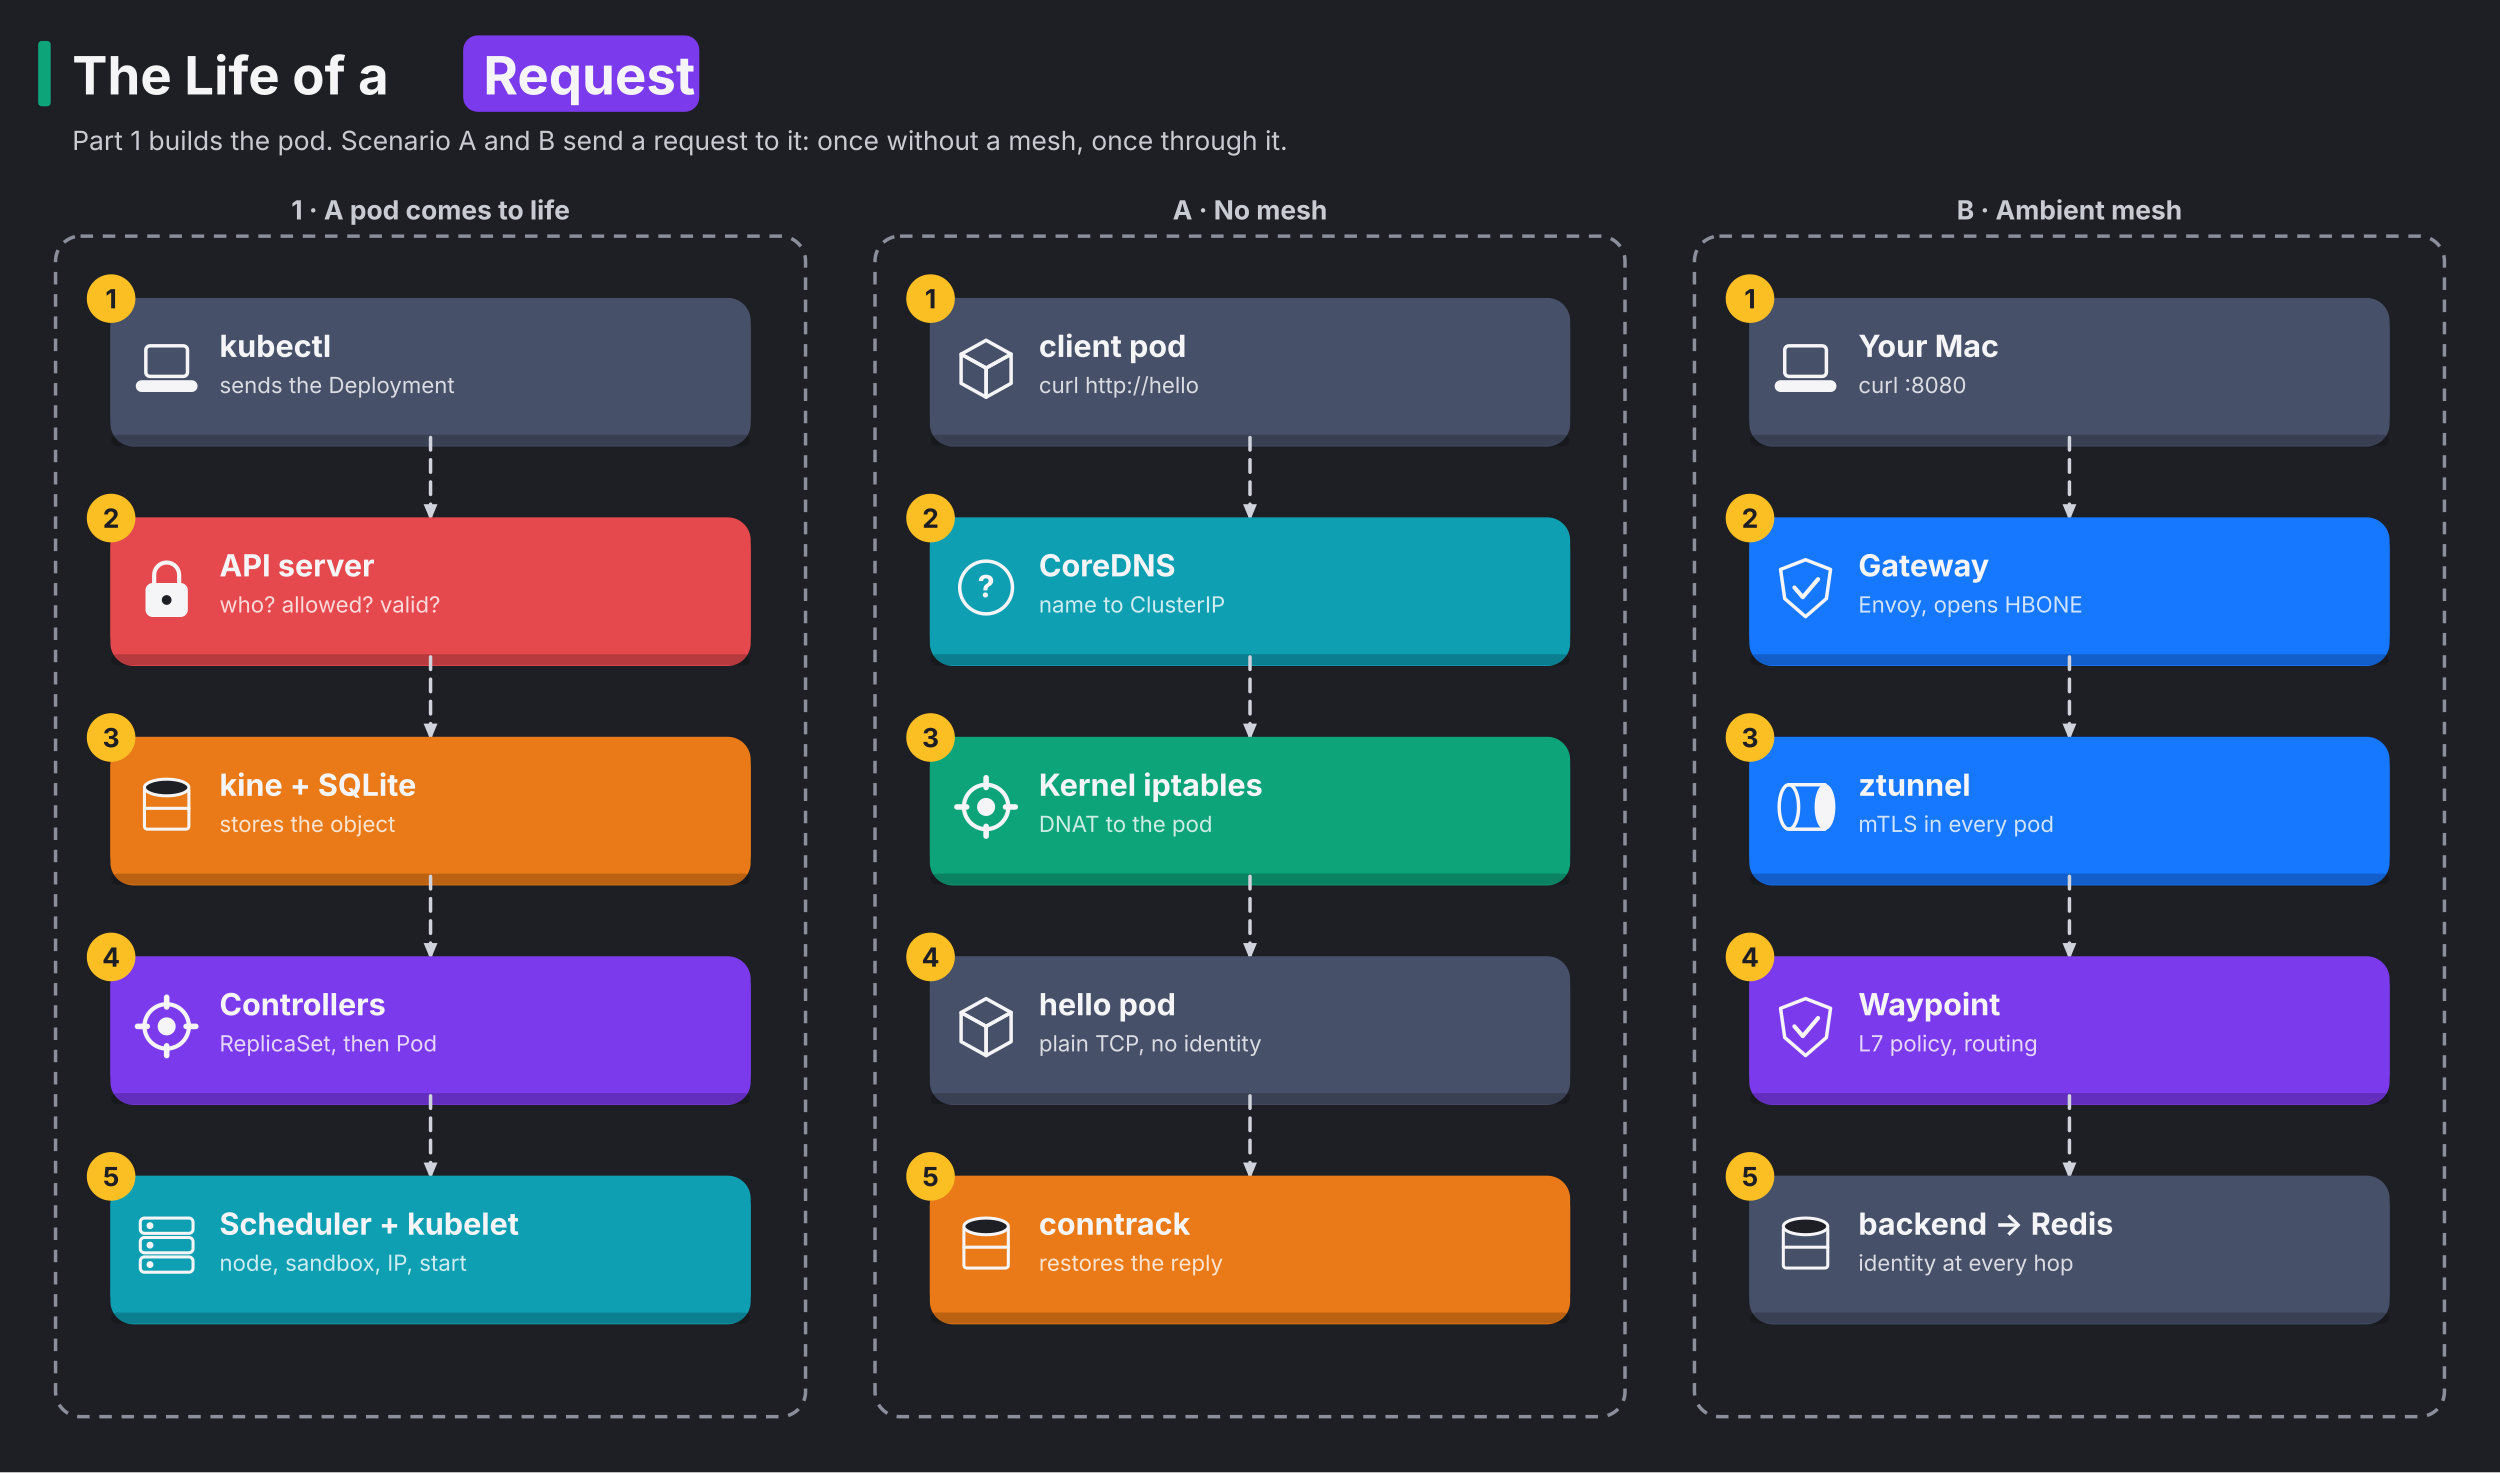
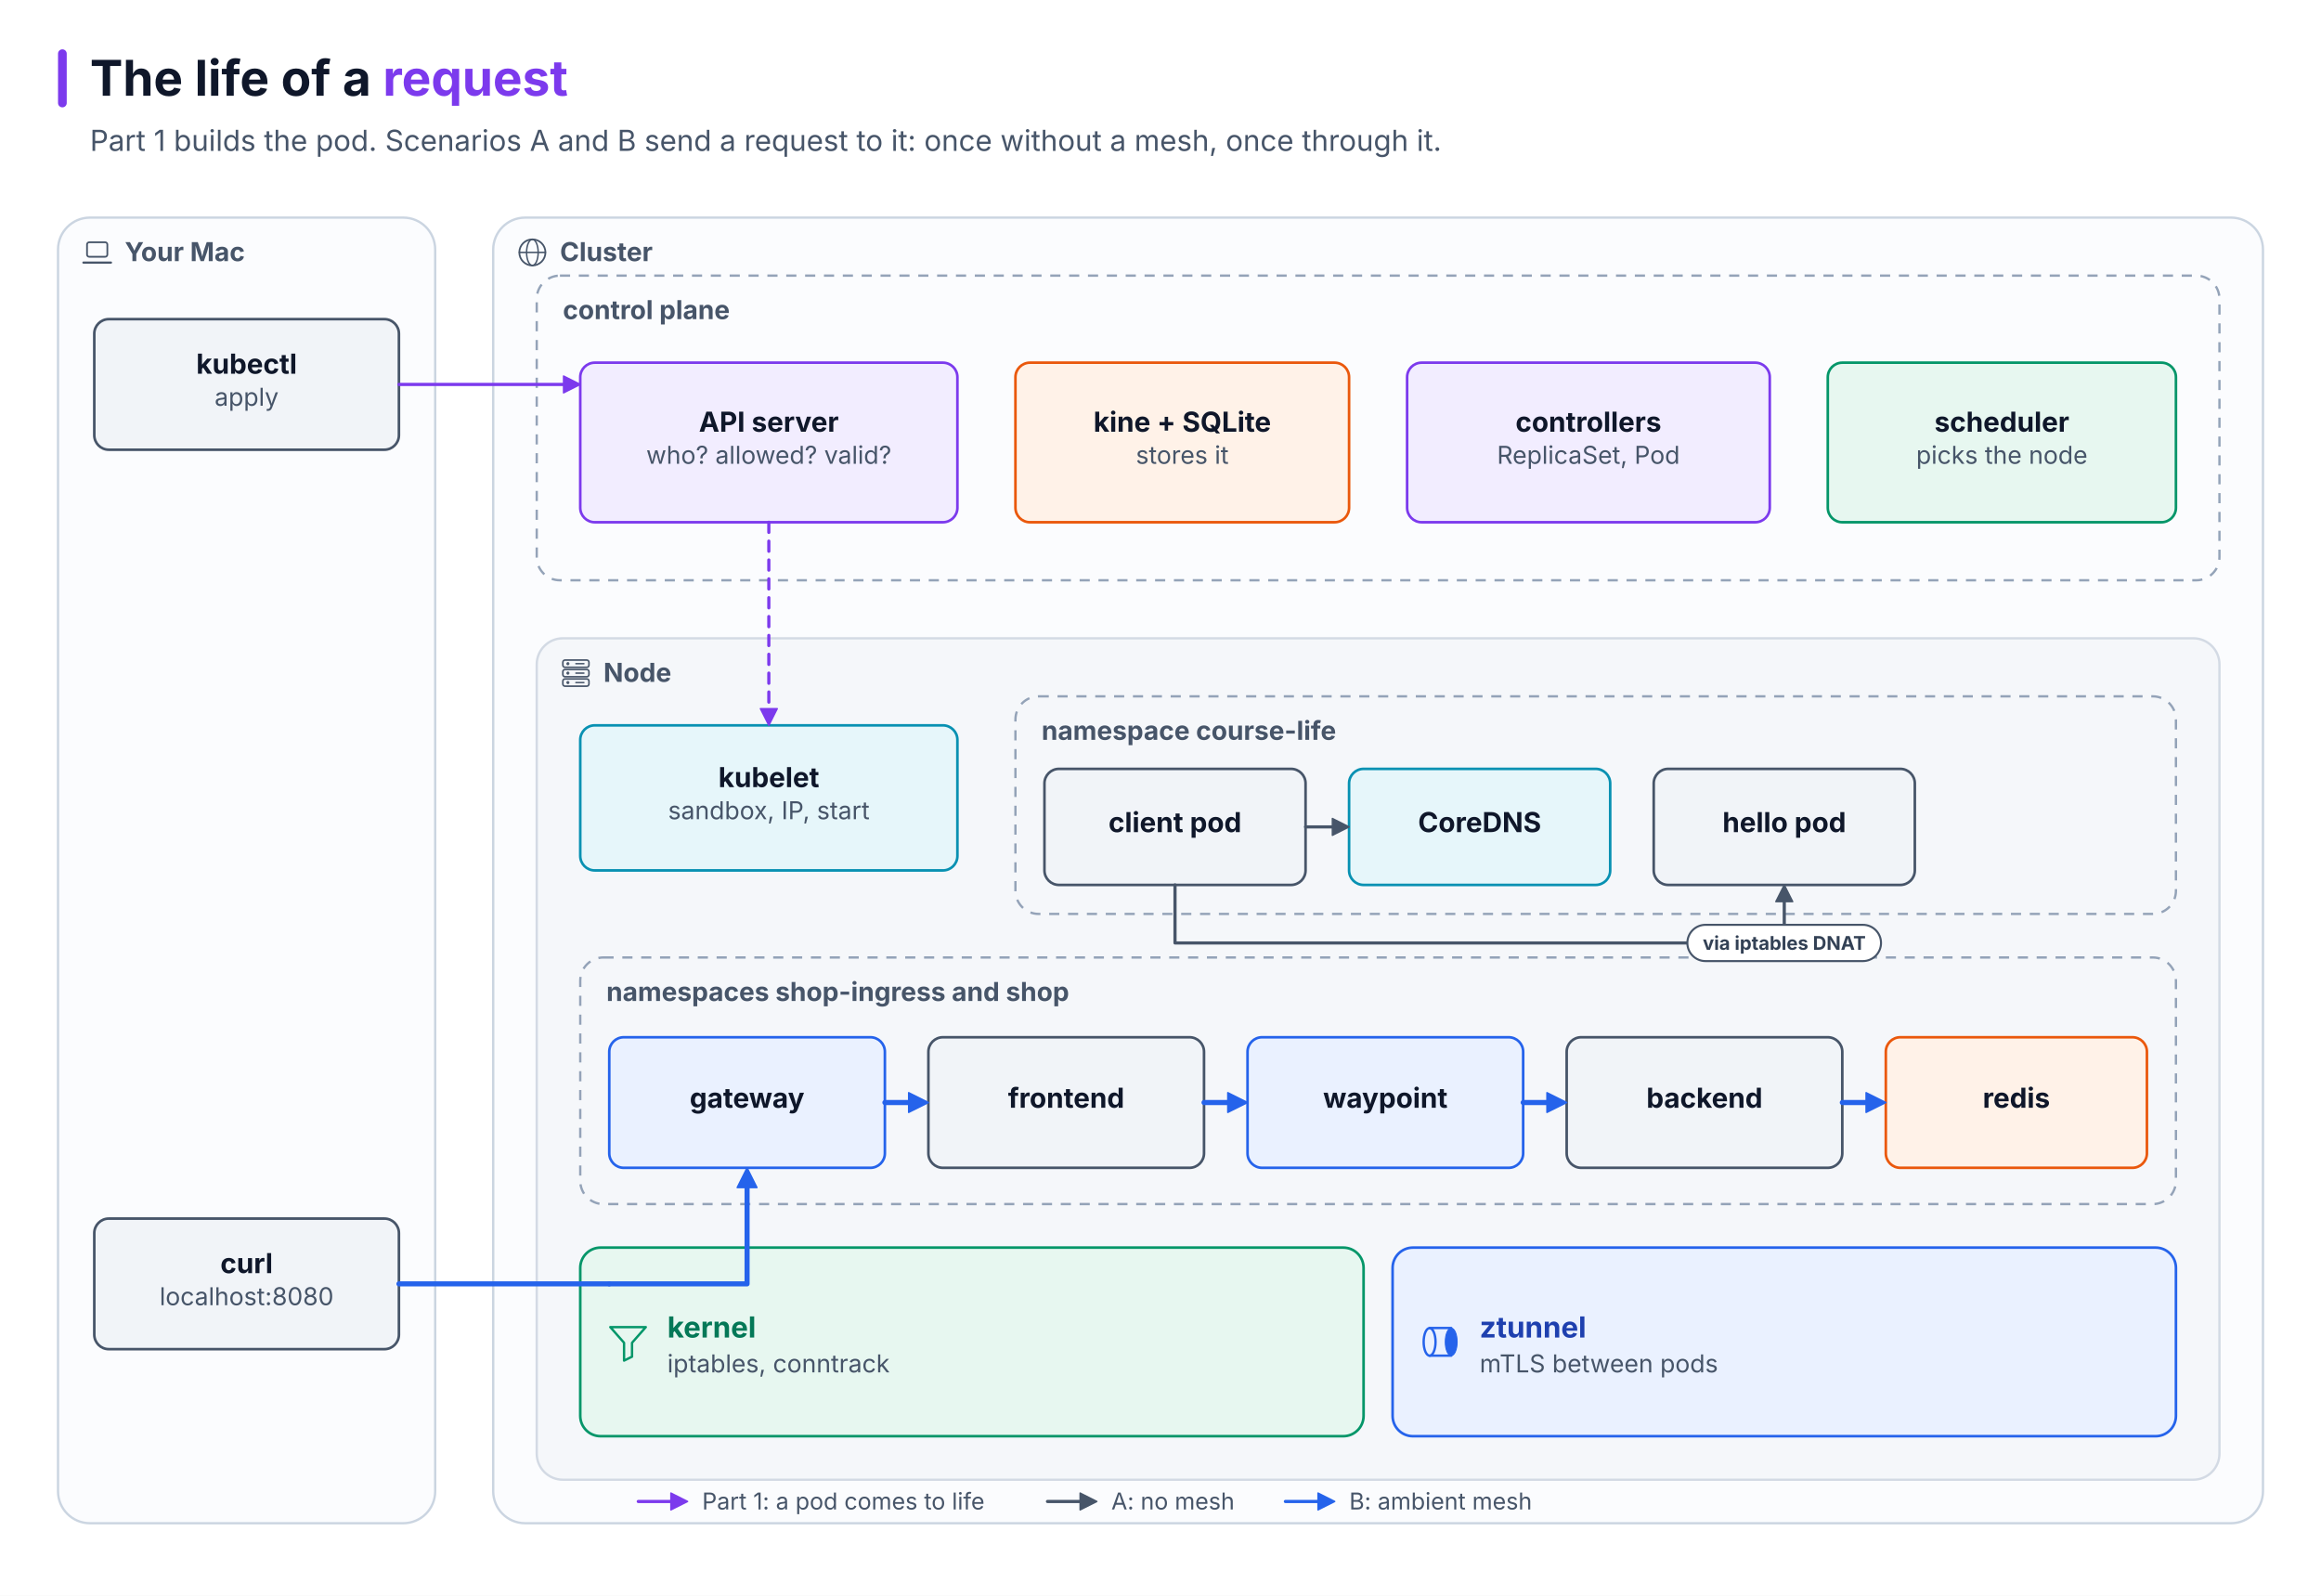
- <svg xmlns="http://www.w3.org/2000/svg" width="1800" height="1060" viewBox="0 0 1800 1060" font-family="Inter, -apple-system, 'Segoe UI', Helvetica, Arial, sans-serif">
-   <rect width="1800" height="1060" fill="#1e1f24" />
-   <defs>
-     <marker id="h" markerWidth="12" markerHeight="10" refX="10" refY="5" orient="auto" markerUnits="userSpaceOnUse">
-       <path d="M0,0 L12,5 L0,10 z" fill="#d0d3dc" />
-     </marker>
-   </defs>
-   <rect x="28.0" y="30.0" width="8.0" height="46.0" rx="2" fill="#0ea47a" stroke="#0ea47a" stroke-width="1" />
-   <text x="52.0" y="68.0" font-size="38" fill="#f5f5f7" font-weight="700" text-anchor="start">The Life of a</text>
-   <rect x="334.0" y="26.0" width="169.0" height="54.0" rx="10" fill="#7c3aed" stroke="#7c3aed" stroke-width="1" />
-   <text x="348.0" y="68.0" font-size="38" fill="#f5f5f7" font-weight="700" text-anchor="start">Request</text>
-   <text x="52.0" y="108.0" font-size="19" fill="#c9cbd3" text-anchor="start">Part 1 builds the pod. Scenario A and B send a request to it: once without a mesh, once through it.</text>
-   <rect x="40.0" y="170.0" width="540.0" height="850.0" rx="18" fill="#00000000" stroke="#8b8f9c" stroke-width="2.5" stroke-dasharray="9 7" />
-   <text x="310.0" y="158.0" font-size="19" fill="#c9cbd3" font-weight="700" text-anchor="middle">1 · A pod comes to life</text>
-   <rect x="80.0" y="221.0" width="460.0" height="100.0" rx="16" fill="#475069" stroke="#475069" stroke-width="1" />
-   <rect x="80.0" y="215.0" width="460.0" height="100.0" rx="16" fill="#475069" stroke="#475069" stroke-width="1" />
-   <rect x="80.0" y="313.0" width="460.0" height="8.0" rx="4" fill="#00000033" stroke="#00000033" stroke-width="0" />
-   <rect x="105.0" y="249.0" width="30.0" height="22.0" rx="3" fill="none" stroke="#f5f5f7" stroke-width="2.5" />
-   <rect x="99.0" y="275.0" width="42.0" height="6.0" rx="3" fill="#f5f5f7" stroke="#f5f5f7" stroke-width="2.5" />
-   <text x="158.0" y="257.0" font-size="22" fill="#f5f5f7" font-weight="700" text-anchor="start">kubectl</text>
-   <text x="158.0" y="283.0" font-size="16" fill="#ffffffcc" text-anchor="start">sends the Deployment</text>
-   <ellipse cx="80.0" cy="215.0" rx="17" ry="17" fill="#fbbf24" stroke="#fbbf24" stroke-width="1" />
-   <text x="80.0" y="222.0" font-size="19" fill="#1e1f24" font-weight="700" text-anchor="middle">1</text>
-   <polyline points="310.0,315.0 310.0,373.0" fill="none" stroke="#d0d3dc" stroke-width="2.5" stroke-linecap="round" stroke-linejoin="round" stroke-dasharray="9 7" marker-end="url(#h)" />
-   <rect x="80.0" y="379.0" width="460.0" height="100.0" rx="16" fill="#e5484d" stroke="#e5484d" stroke-width="1" />
-   <rect x="80.0" y="373.0" width="460.0" height="100.0" rx="16" fill="#e5484d" stroke="#e5484d" stroke-width="1" />
-   <rect x="80.0" y="471.0" width="460.0" height="8.0" rx="4" fill="#00000033" stroke="#00000033" stroke-width="0" />
-   <rect x="106.0" y="421.0" width="28.0" height="22.0" rx="4" fill="#f5f5f7" stroke="#f5f5f7" stroke-width="2.5" />
-   <rect x="111.0" y="405.0" width="18.0" height="24.0" rx="9" fill="none" stroke="#f5f5f7" stroke-width="3" />
-   <ellipse cx="120.0" cy="432.0" rx="3" ry="3" fill="#1e1f24" stroke="#1e1f24" stroke-width="1" />
-   <text x="158.0" y="415.0" font-size="22" fill="#f5f5f7" font-weight="700" text-anchor="start">API server</text>
-   <text x="158.0" y="441.0" font-size="16" fill="#ffffffcc" text-anchor="start">who? allowed? valid?</text>
-   <ellipse cx="80.0" cy="373.0" rx="17" ry="17" fill="#fbbf24" stroke="#fbbf24" stroke-width="1" />
-   <text x="80.0" y="380.0" font-size="19" fill="#1e1f24" font-weight="700" text-anchor="middle">2</text>
-   <polyline points="310.0,473.0 310.0,531.0" fill="none" stroke="#d0d3dc" stroke-width="2.5" stroke-linecap="round" stroke-linejoin="round" stroke-dasharray="9 7" marker-end="url(#h)" />
-   <rect x="80.0" y="537.0" width="460.0" height="100.0" rx="16" fill="#ea7a17" stroke="#ea7a17" stroke-width="1" />
-   <rect x="80.0" y="531.0" width="460.0" height="100.0" rx="16" fill="#ea7a17" stroke="#ea7a17" stroke-width="1" />
-   <rect x="80.0" y="629.0" width="460.0" height="8.0" rx="4" fill="#00000033" stroke="#00000033" stroke-width="0" />
-   <rect x="104.0" y="567.0" width="32.0" height="30.0" rx="2" fill="none" stroke="#f5f5f7" stroke-width="2.2" />
-   <ellipse cx="120.0" cy="567.0" rx="16" ry="6" fill="#1e1f24" stroke="#f5f5f7" stroke-width="2.2" />
-   <polyline points="104.0,582.0 136.0,582.0" fill="none" stroke="#f5f5f7" stroke-width="2.2" stroke-linecap="round" stroke-linejoin="round" />
-   <text x="158.0" y="573.0" font-size="22" fill="#f5f5f7" font-weight="700" text-anchor="start">kine + SQLite</text>
-   <text x="158.0" y="599.0" font-size="16" fill="#ffffffcc" text-anchor="start">stores the object</text>
-   <ellipse cx="80.0" cy="531.0" rx="17" ry="17" fill="#fbbf24" stroke="#fbbf24" stroke-width="1" />
-   <text x="80.0" y="538.0" font-size="19" fill="#1e1f24" font-weight="700" text-anchor="middle">3</text>
-   <polyline points="310.0,631.0 310.0,689.0" fill="none" stroke="#d0d3dc" stroke-width="2.5" stroke-linecap="round" stroke-linejoin="round" stroke-dasharray="9 7" marker-end="url(#h)" />
-   <rect x="80.0" y="695.0" width="460.0" height="100.0" rx="16" fill="#7c3aed" stroke="#7c3aed" stroke-width="1" />
-   <rect x="80.0" y="689.0" width="460.0" height="100.0" rx="16" fill="#7c3aed" stroke="#7c3aed" stroke-width="1" />
-   <rect x="80.0" y="787.0" width="460.0" height="8.0" rx="4" fill="#00000033" stroke="#00000033" stroke-width="0" />
-   <ellipse cx="120.0" cy="739.0" rx="16" ry="16" fill="none" stroke="#f5f5f7" stroke-width="3" />
-   <ellipse cx="120.0" cy="739.0" rx="6" ry="6" fill="#f5f5f7" stroke="#f5f5f7" stroke-width="1" />
-   <polyline points="120.0,718.0 120.0,725.0" fill="none" stroke="#f5f5f7" stroke-width="4" stroke-linecap="round" stroke-linejoin="round" />
-   <polyline points="120.0,753.0 120.0,760.0" fill="none" stroke="#f5f5f7" stroke-width="4" stroke-linecap="round" stroke-linejoin="round" />
-   <polyline points="99.0,739.0 106.0,739.0" fill="none" stroke="#f5f5f7" stroke-width="4" stroke-linecap="round" stroke-linejoin="round" />
-   <polyline points="134.0,739.0 141.0,739.0" fill="none" stroke="#f5f5f7" stroke-width="4" stroke-linecap="round" stroke-linejoin="round" />
-   <text x="158.0" y="731.0" font-size="22" fill="#f5f5f7" font-weight="700" text-anchor="start">Controllers</text>
-   <text x="158.0" y="757.0" font-size="16" fill="#ffffffcc" text-anchor="start">ReplicaSet, then Pod</text>
-   <ellipse cx="80.0" cy="689.0" rx="17" ry="17" fill="#fbbf24" stroke="#fbbf24" stroke-width="1" />
-   <text x="80.0" y="696.0" font-size="19" fill="#1e1f24" font-weight="700" text-anchor="middle">4</text>
-   <polyline points="310.0,789.0 310.0,847.0" fill="none" stroke="#d0d3dc" stroke-width="2.5" stroke-linecap="round" stroke-linejoin="round" stroke-dasharray="9 7" marker-end="url(#h)" />
-   <rect x="80.0" y="853.0" width="460.0" height="100.0" rx="16" fill="#0e9fb3" stroke="#0e9fb3" stroke-width="1" />
-   <rect x="80.0" y="847.0" width="460.0" height="100.0" rx="16" fill="#0e9fb3" stroke="#0e9fb3" stroke-width="1" />
-   <rect x="80.0" y="945.0" width="460.0" height="8.0" rx="4" fill="#00000033" stroke="#00000033" stroke-width="0" />
-   <rect x="101.0" y="877.0" width="38.0" height="11.0" rx="3" fill="none" stroke="#f5f5f7" stroke-width="2.2" />
-   <ellipse cx="108.0" cy="882.5" rx="2" ry="2" fill="#f5f5f7" stroke="#f5f5f7" stroke-width="1" />
-   <rect x="101.0" y="891.0" width="38.0" height="11.0" rx="3" fill="none" stroke="#f5f5f7" stroke-width="2.2" />
-   <ellipse cx="108.0" cy="896.5" rx="2" ry="2" fill="#f5f5f7" stroke="#f5f5f7" stroke-width="1" />
-   <rect x="101.0" y="905.0" width="38.0" height="11.0" rx="3" fill="none" stroke="#f5f5f7" stroke-width="2.2" />
-   <ellipse cx="108.0" cy="910.5" rx="2" ry="2" fill="#f5f5f7" stroke="#f5f5f7" stroke-width="1" />
-   <text x="158.0" y="889.0" font-size="22" fill="#f5f5f7" font-weight="700" text-anchor="start">Scheduler + kubelet</text>
-   <text x="158.0" y="915.0" font-size="16" fill="#ffffffcc" text-anchor="start">node, sandbox, IP, start</text>
-   <ellipse cx="80.0" cy="847.0" rx="17" ry="17" fill="#fbbf24" stroke="#fbbf24" stroke-width="1" />
-   <text x="80.0" y="854.0" font-size="19" fill="#1e1f24" font-weight="700" text-anchor="middle">5</text>
-   <rect x="630.0" y="170.0" width="540.0" height="850.0" rx="18" fill="#00000000" stroke="#8b8f9c" stroke-width="2.5" stroke-dasharray="9 7" />
-   <text x="900.0" y="158.0" font-size="19" fill="#c9cbd3" font-weight="700" text-anchor="middle">A · No mesh</text>
-   <rect x="670.0" y="221.0" width="460.0" height="100.0" rx="16" fill="#475069" stroke="#475069" stroke-width="1" />
-   <rect x="670.0" y="215.0" width="460.0" height="100.0" rx="16" fill="#475069" stroke="#475069" stroke-width="1" />
-   <rect x="670.0" y="313.0" width="460.0" height="8.0" rx="4" fill="#00000033" stroke="#00000033" stroke-width="0" />
-   <polygon points="710.0,245.0 728.0,255.0 710.0,265.0 692.0,255.0" fill="none" stroke="#f5f5f7" stroke-width="2.5" stroke-linejoin="round" />
-   <polygon points="692.0,255.0 710.0,265.0 710.0,286.0 692.0,276.0" fill="none" stroke="#f5f5f7" stroke-width="2.5" stroke-linejoin="round" />
-   <polygon points="728.0,255.0 710.0,265.0 710.0,286.0 728.0,276.0" fill="none" stroke="#f5f5f7" stroke-width="2.5" stroke-linejoin="round" />
-   <text x="748.0" y="257.0" font-size="22" fill="#f5f5f7" font-weight="700" text-anchor="start">client pod</text>
-   <text x="748.0" y="283.0" font-size="16" fill="#ffffffcc" text-anchor="start">curl http://hello</text>
-   <ellipse cx="670.0" cy="215.0" rx="17" ry="17" fill="#fbbf24" stroke="#fbbf24" stroke-width="1" />
-   <text x="670.0" y="222.0" font-size="19" fill="#1e1f24" font-weight="700" text-anchor="middle">1</text>
-   <polyline points="900.0,315.0 900.0,373.0" fill="none" stroke="#d0d3dc" stroke-width="2.5" stroke-linecap="round" stroke-linejoin="round" stroke-dasharray="9 7" marker-end="url(#h)" />
-   <rect x="670.0" y="379.0" width="460.0" height="100.0" rx="16" fill="#0e9fb3" stroke="#0e9fb3" stroke-width="1" />
-   <rect x="670.0" y="373.0" width="460.0" height="100.0" rx="16" fill="#0e9fb3" stroke="#0e9fb3" stroke-width="1" />
-   <rect x="670.0" y="471.0" width="460.0" height="8.0" rx="4" fill="#00000033" stroke="#00000033" stroke-width="0" />
-   <ellipse cx="710.0" cy="423.0" rx="19" ry="19" fill="none" stroke="#f5f5f7" stroke-width="2.5" />
-   <text x="710.0" y="430.0" font-size="22" fill="#f5f5f7" font-weight="700" text-anchor="middle">?</text>
-   <text x="748.0" y="415.0" font-size="22" fill="#f5f5f7" font-weight="700" text-anchor="start">CoreDNS</text>
-   <text x="748.0" y="441.0" font-size="16" fill="#ffffffcc" text-anchor="start">name to ClusterIP</text>
-   <ellipse cx="670.0" cy="373.0" rx="17" ry="17" fill="#fbbf24" stroke="#fbbf24" stroke-width="1" />
-   <text x="670.0" y="380.0" font-size="19" fill="#1e1f24" font-weight="700" text-anchor="middle">2</text>
-   <polyline points="900.0,473.0 900.0,531.0" fill="none" stroke="#d0d3dc" stroke-width="2.5" stroke-linecap="round" stroke-linejoin="round" stroke-dasharray="9 7" marker-end="url(#h)" />
-   <rect x="670.0" y="537.0" width="460.0" height="100.0" rx="16" fill="#0ea47a" stroke="#0ea47a" stroke-width="1" />
-   <rect x="670.0" y="531.0" width="460.0" height="100.0" rx="16" fill="#0ea47a" stroke="#0ea47a" stroke-width="1" />
-   <rect x="670.0" y="629.0" width="460.0" height="8.0" rx="4" fill="#00000033" stroke="#00000033" stroke-width="0" />
-   <ellipse cx="710.0" cy="581.0" rx="16" ry="16" fill="none" stroke="#f5f5f7" stroke-width="3" />
-   <ellipse cx="710.0" cy="581.0" rx="6" ry="6" fill="#f5f5f7" stroke="#f5f5f7" stroke-width="1" />
-   <polyline points="710.0,560.0 710.0,567.0" fill="none" stroke="#f5f5f7" stroke-width="4" stroke-linecap="round" stroke-linejoin="round" />
-   <polyline points="710.0,595.0 710.0,602.0" fill="none" stroke="#f5f5f7" stroke-width="4" stroke-linecap="round" stroke-linejoin="round" />
-   <polyline points="689.0,581.0 696.0,581.0" fill="none" stroke="#f5f5f7" stroke-width="4" stroke-linecap="round" stroke-linejoin="round" />
-   <polyline points="724.0,581.0 731.0,581.0" fill="none" stroke="#f5f5f7" stroke-width="4" stroke-linecap="round" stroke-linejoin="round" />
-   <text x="748.0" y="573.0" font-size="22" fill="#f5f5f7" font-weight="700" text-anchor="start">Kernel iptables</text>
-   <text x="748.0" y="599.0" font-size="16" fill="#ffffffcc" text-anchor="start">DNAT to the pod</text>
-   <ellipse cx="670.0" cy="531.0" rx="17" ry="17" fill="#fbbf24" stroke="#fbbf24" stroke-width="1" />
-   <text x="670.0" y="538.0" font-size="19" fill="#1e1f24" font-weight="700" text-anchor="middle">3</text>
-   <polyline points="900.0,631.0 900.0,689.0" fill="none" stroke="#d0d3dc" stroke-width="2.5" stroke-linecap="round" stroke-linejoin="round" stroke-dasharray="9 7" marker-end="url(#h)" />
-   <rect x="670.0" y="695.0" width="460.0" height="100.0" rx="16" fill="#475069" stroke="#475069" stroke-width="1" />
-   <rect x="670.0" y="689.0" width="460.0" height="100.0" rx="16" fill="#475069" stroke="#475069" stroke-width="1" />
-   <rect x="670.0" y="787.0" width="460.0" height="8.0" rx="4" fill="#00000033" stroke="#00000033" stroke-width="0" />
-   <polygon points="710.0,719.0 728.0,729.0 710.0,739.0 692.0,729.0" fill="none" stroke="#f5f5f7" stroke-width="2.5" stroke-linejoin="round" />
-   <polygon points="692.0,729.0 710.0,739.0 710.0,760.0 692.0,750.0" fill="none" stroke="#f5f5f7" stroke-width="2.5" stroke-linejoin="round" />
-   <polygon points="728.0,729.0 710.0,739.0 710.0,760.0 728.0,750.0" fill="none" stroke="#f5f5f7" stroke-width="2.5" stroke-linejoin="round" />
-   <text x="748.0" y="731.0" font-size="22" fill="#f5f5f7" font-weight="700" text-anchor="start">hello pod</text>
-   <text x="748.0" y="757.0" font-size="16" fill="#ffffffcc" text-anchor="start">plain TCP, no identity</text>
-   <ellipse cx="670.0" cy="689.0" rx="17" ry="17" fill="#fbbf24" stroke="#fbbf24" stroke-width="1" />
-   <text x="670.0" y="696.0" font-size="19" fill="#1e1f24" font-weight="700" text-anchor="middle">4</text>
-   <polyline points="900.0,789.0 900.0,847.0" fill="none" stroke="#d0d3dc" stroke-width="2.5" stroke-linecap="round" stroke-linejoin="round" stroke-dasharray="9 7" marker-end="url(#h)" />
-   <rect x="670.0" y="853.0" width="460.0" height="100.0" rx="16" fill="#ea7a17" stroke="#ea7a17" stroke-width="1" />
-   <rect x="670.0" y="847.0" width="460.0" height="100.0" rx="16" fill="#ea7a17" stroke="#ea7a17" stroke-width="1" />
-   <rect x="670.0" y="945.0" width="460.0" height="8.0" rx="4" fill="#00000033" stroke="#00000033" stroke-width="0" />
-   <rect x="694.0" y="883.0" width="32.0" height="30.0" rx="2" fill="none" stroke="#f5f5f7" stroke-width="2.2" />
-   <ellipse cx="710.0" cy="883.0" rx="16" ry="6" fill="#1e1f24" stroke="#f5f5f7" stroke-width="2.2" />
-   <polyline points="694.0,898.0 726.0,898.0" fill="none" stroke="#f5f5f7" stroke-width="2.2" stroke-linecap="round" stroke-linejoin="round" />
-   <text x="748.0" y="889.0" font-size="22" fill="#f5f5f7" font-weight="700" text-anchor="start">conntrack</text>
-   <text x="748.0" y="915.0" font-size="16" fill="#ffffffcc" text-anchor="start">restores the reply</text>
-   <ellipse cx="670.0" cy="847.0" rx="17" ry="17" fill="#fbbf24" stroke="#fbbf24" stroke-width="1" />
-   <text x="670.0" y="854.0" font-size="19" fill="#1e1f24" font-weight="700" text-anchor="middle">5</text>
-   <rect x="1220.0" y="170.0" width="540.0" height="850.0" rx="18" fill="#00000000" stroke="#8b8f9c" stroke-width="2.5" stroke-dasharray="9 7" />
-   <text x="1490.0" y="158.0" font-size="19" fill="#c9cbd3" font-weight="700" text-anchor="middle">B · Ambient mesh</text>
-   <rect x="1260.0" y="221.0" width="460.0" height="100.0" rx="16" fill="#475069" stroke="#475069" stroke-width="1" />
-   <rect x="1260.0" y="215.0" width="460.0" height="100.0" rx="16" fill="#475069" stroke="#475069" stroke-width="1" />
-   <rect x="1260.0" y="313.0" width="460.0" height="8.0" rx="4" fill="#00000033" stroke="#00000033" stroke-width="0" />
-   <rect x="1285.0" y="249.0" width="30.0" height="22.0" rx="3" fill="none" stroke="#f5f5f7" stroke-width="2.5" />
-   <rect x="1279.0" y="275.0" width="42.0" height="6.0" rx="3" fill="#f5f5f7" stroke="#f5f5f7" stroke-width="2.5" />
-   <text x="1338.0" y="257.0" font-size="22" fill="#f5f5f7" font-weight="700" text-anchor="start">Your Mac</text>
-   <text x="1338.0" y="283.0" font-size="16" fill="#ffffffcc" text-anchor="start">curl :8080</text>
-   <ellipse cx="1260.0" cy="215.0" rx="17" ry="17" fill="#fbbf24" stroke="#fbbf24" stroke-width="1" />
-   <text x="1260.0" y="222.0" font-size="19" fill="#1e1f24" font-weight="700" text-anchor="middle">1</text>
-   <polyline points="1490.0,315.0 1490.0,373.0" fill="none" stroke="#d0d3dc" stroke-width="2.5" stroke-linecap="round" stroke-linejoin="round" stroke-dasharray="9 7" marker-end="url(#h)" />
-   <rect x="1260.0" y="379.0" width="460.0" height="100.0" rx="16" fill="#1677ff" stroke="#1677ff" stroke-width="1" />
-   <rect x="1260.0" y="373.0" width="460.0" height="100.0" rx="16" fill="#1677ff" stroke="#1677ff" stroke-width="1" />
-   <rect x="1260.0" y="471.0" width="460.0" height="8.0" rx="4" fill="#00000033" stroke="#00000033" stroke-width="0" />
-   <polygon points="1300.0,403.0 1318.0,410.0 1315.0,431.0 1300.0,444.0 1285.0,431.0 1282.0,410.0" fill="none" stroke="#f5f5f7" stroke-width="2.5" stroke-linejoin="round" />
-   <polyline points="1292.0,423.0 1298.0,430.0 1309.0,417.0" fill="none" stroke="#f5f5f7" stroke-width="3" stroke-linecap="round" stroke-linejoin="round" />
-   <text x="1338.0" y="415.0" font-size="22" fill="#f5f5f7" font-weight="700" text-anchor="start">Gateway</text>
-   <text x="1338.0" y="441.0" font-size="16" fill="#ffffffcc" text-anchor="start">Envoy, opens HBONE</text>
-   <ellipse cx="1260.0" cy="373.0" rx="17" ry="17" fill="#fbbf24" stroke="#fbbf24" stroke-width="1" />
-   <text x="1260.0" y="380.0" font-size="19" fill="#1e1f24" font-weight="700" text-anchor="middle">2</text>
-   <polyline points="1490.0,473.0 1490.0,531.0" fill="none" stroke="#d0d3dc" stroke-width="2.5" stroke-linecap="round" stroke-linejoin="round" stroke-dasharray="9 7" marker-end="url(#h)" />
-   <rect x="1260.0" y="537.0" width="460.0" height="100.0" rx="16" fill="#1677ff" stroke="#1677ff" stroke-width="1" />
-   <rect x="1260.0" y="531.0" width="460.0" height="100.0" rx="16" fill="#1677ff" stroke="#1677ff" stroke-width="1" />
-   <rect x="1260.0" y="629.0" width="460.0" height="8.0" rx="4" fill="#00000033" stroke="#00000033" stroke-width="0" />
-   <ellipse cx="1288.0" cy="581.0" rx="7" ry="16" fill="none" stroke="#f5f5f7" stroke-width="2.5" />
-   <polyline points="1288.0,565.0 1314.0,565.0" fill="none" stroke="#f5f5f7" stroke-width="2.5" stroke-linecap="round" stroke-linejoin="round" />
-   <polyline points="1288.0,597.0 1314.0,597.0" fill="none" stroke="#f5f5f7" stroke-width="2.5" stroke-linecap="round" stroke-linejoin="round" />
-   <ellipse cx="1314.0" cy="581.0" rx="7" ry="16" fill="#f5f5f7" stroke="#f5f5f7" stroke-width="1" />
-   <text x="1338.0" y="573.0" font-size="22" fill="#f5f5f7" font-weight="700" text-anchor="start">ztunnel</text>
-   <text x="1338.0" y="599.0" font-size="16" fill="#ffffffcc" text-anchor="start">mTLS in every pod</text>
-   <ellipse cx="1260.0" cy="531.0" rx="17" ry="17" fill="#fbbf24" stroke="#fbbf24" stroke-width="1" />
-   <text x="1260.0" y="538.0" font-size="19" fill="#1e1f24" font-weight="700" text-anchor="middle">3</text>
-   <polyline points="1490.0,631.0 1490.0,689.0" fill="none" stroke="#d0d3dc" stroke-width="2.5" stroke-linecap="round" stroke-linejoin="round" stroke-dasharray="9 7" marker-end="url(#h)" />
-   <rect x="1260.0" y="695.0" width="460.0" height="100.0" rx="16" fill="#7c3aed" stroke="#7c3aed" stroke-width="1" />
-   <rect x="1260.0" y="689.0" width="460.0" height="100.0" rx="16" fill="#7c3aed" stroke="#7c3aed" stroke-width="1" />
-   <rect x="1260.0" y="787.0" width="460.0" height="8.0" rx="4" fill="#00000033" stroke="#00000033" stroke-width="0" />
-   <polygon points="1300.0,719.0 1318.0,726.0 1315.0,747.0 1300.0,760.0 1285.0,747.0 1282.0,726.0" fill="none" stroke="#f5f5f7" stroke-width="2.5" stroke-linejoin="round" />
-   <polyline points="1292.0,739.0 1298.0,746.0 1309.0,733.0" fill="none" stroke="#f5f5f7" stroke-width="3" stroke-linecap="round" stroke-linejoin="round" />
-   <text x="1338.0" y="731.0" font-size="22" fill="#f5f5f7" font-weight="700" text-anchor="start">Waypoint</text>
-   <text x="1338.0" y="757.0" font-size="16" fill="#ffffffcc" text-anchor="start">L7 policy, routing</text>
-   <ellipse cx="1260.0" cy="689.0" rx="17" ry="17" fill="#fbbf24" stroke="#fbbf24" stroke-width="1" />
-   <text x="1260.0" y="696.0" font-size="19" fill="#1e1f24" font-weight="700" text-anchor="middle">4</text>
-   <polyline points="1490.0,789.0 1490.0,847.0" fill="none" stroke="#d0d3dc" stroke-width="2.5" stroke-linecap="round" stroke-linejoin="round" stroke-dasharray="9 7" marker-end="url(#h)" />
-   <rect x="1260.0" y="853.0" width="460.0" height="100.0" rx="16" fill="#475069" stroke="#475069" stroke-width="1" />
-   <rect x="1260.0" y="847.0" width="460.0" height="100.0" rx="16" fill="#475069" stroke="#475069" stroke-width="1" />
-   <rect x="1260.0" y="945.0" width="460.0" height="8.0" rx="4" fill="#00000033" stroke="#00000033" stroke-width="0" />
-   <rect x="1284.0" y="883.0" width="32.0" height="30.0" rx="2" fill="none" stroke="#f5f5f7" stroke-width="2.2" />
-   <ellipse cx="1300.0" cy="883.0" rx="16" ry="6" fill="#1e1f24" stroke="#f5f5f7" stroke-width="2.2" />
-   <polyline points="1284.0,898.0 1316.0,898.0" fill="none" stroke="#f5f5f7" stroke-width="2.2" stroke-linecap="round" stroke-linejoin="round" />
-   <text x="1338.0" y="889.0" font-size="22" fill="#f5f5f7" font-weight="700" text-anchor="start">backend → Redis</text>
-   <text x="1338.0" y="915.0" font-size="16" fill="#ffffffcc" text-anchor="start">identity at every hop</text>
-   <ellipse cx="1260.0" cy="847.0" rx="17" ry="17" fill="#fbbf24" stroke="#fbbf24" stroke-width="1" />
-   <text x="1260.0" y="854.0" font-size="19" fill="#1e1f24" font-weight="700" text-anchor="middle">5</text>
+ <svg xmlns="http://www.w3.org/2000/svg" width="1600" height="1100" viewBox="0 0 1600 1100" font-family="Inter, -apple-system, 'Segoe UI', Helvetica, Arial, sans-serif">
+   <rect width="1600" height="1100" fill="#ffffff" />
+   <rect x="40.0" y="34.0" width="6.0" height="40.0" rx="3.0" fill="#7c3aed" stroke="none" />
+   <text x="62" y="66" font-size="34" font-weight="700" fill="#0f172a">The life of a <tspan fill="#7c3aed">request</tspan>
+   </text>
+   <text x="62.0" y="104.0" font-size="20.0" fill="#475569" text-anchor="start">Part 1 builds the pod. Scenarios A and B send a request to it: once without a mesh, once through it.</text>
+   <rect x="40.0" y="150.0" width="260.0" height="900.0" rx="22.0" fill="#fbfcfe" stroke="#cbd5e1" stroke-width="1.6" />
+   <rect x="60.0" y="167.0" width="14.0" height="10.0" rx="1.5" fill="none" stroke="#475569" stroke-width="1.2" />
+   <polyline points="57.5,181.0 76.5,181.0" fill="none" stroke="#475569" stroke-width="1.50" stroke-linecap="round" stroke-linejoin="round" />
+   <text x="86.0" y="180.0" font-size="18.0" fill="#475569" font-weight="700" text-anchor="start">Your Mac</text>
+   <rect x="65.0" y="220.0" width="210.0" height="90.0" rx="10.0" fill="#f1f4f8" stroke="#475569" stroke-width="1.8" />
+   <text x="170.0" y="257.6" font-size="19.0" fill="#0f172a" font-weight="700" text-anchor="middle">kubectl</text>
+   <text x="170.0" y="279.7" font-size="17.0" fill="#475569" text-anchor="middle">apply</text>
+   <rect x="65.0" y="840.0" width="210.0" height="90.0" rx="10.0" fill="#f1f4f8" stroke="#475569" stroke-width="1.8" />
+   <text x="170.0" y="877.6" font-size="19.0" fill="#0f172a" font-weight="700" text-anchor="middle">curl</text>
+   <text x="170.0" y="899.7" font-size="17.0" fill="#475569" text-anchor="middle">localhost:8080</text>
+   <rect x="340.0" y="150.0" width="1220.0" height="900.0" rx="22.0" fill="#fbfcfe" stroke="#cbd5e1" stroke-width="1.6" />
+   <ellipse cx="367.0" cy="174.0" rx="9.0" ry="9.0" fill="none" stroke="#475569" stroke-width="1.20" />
+   <ellipse cx="367.0" cy="174.0" rx="4.0" ry="9.0" fill="none" stroke="#475569" stroke-width="1.00" />
+   <polyline points="358.0,174.0 376.0,174.0" fill="none" stroke="#475569" stroke-width="1.00" stroke-linecap="round" stroke-linejoin="round" />
+   <text x="386.0" y="180.0" font-size="18.0" fill="#475569" font-weight="700" text-anchor="start">Cluster</text>
+   <rect x="370.0" y="190.0" width="1160.0" height="210.0" rx="16.0" fill="none" stroke="#94a3b8" stroke-width="1.6" stroke-dasharray="7 6" />
+   <text x="388.0" y="220.0" font-size="18.0" fill="#475569" font-weight="700" text-anchor="start">control plane</text>
+   <rect x="400.0" y="250.0" width="260.0" height="110.0" rx="10.0" fill="#f2edff" stroke="#7c3aed" stroke-width="1.8" />
+   <text x="530.0" y="297.6" font-size="19.0" fill="#0f172a" font-weight="700" text-anchor="middle">API server</text>
+   <text x="530.0" y="319.7" font-size="17.0" fill="#475569" text-anchor="middle">who? allowed? valid?</text>
+   <rect x="700.0" y="250.0" width="230.0" height="110.0" rx="10.0" fill="#fff2e8" stroke="#ea580c" stroke-width="1.8" />
+   <text x="815.0" y="297.6" font-size="19.0" fill="#0f172a" font-weight="700" text-anchor="middle">kine + SQLite</text>
+   <text x="815.0" y="319.7" font-size="17.0" fill="#475569" text-anchor="middle">stores it</text>
+   <rect x="970.0" y="250.0" width="250.0" height="110.0" rx="10.0" fill="#f2edff" stroke="#7c3aed" stroke-width="1.8" />
+   <text x="1095.0" y="297.6" font-size="19.0" fill="#0f172a" font-weight="700" text-anchor="middle">controllers</text>
+   <text x="1095.0" y="319.7" font-size="17.0" fill="#475569" text-anchor="middle">ReplicaSet, Pod</text>
+   <rect x="1260.0" y="250.0" width="240.0" height="110.0" rx="10.0" fill="#e7f7f0" stroke="#059669" stroke-width="1.8" />
+   <text x="1380.0" y="297.6" font-size="19.0" fill="#0f172a" font-weight="700" text-anchor="middle">scheduler</text>
+   <text x="1380.0" y="319.7" font-size="17.0" fill="#475569" text-anchor="middle">picks the node</text>
+   <rect x="370.0" y="440.0" width="1160.0" height="580.0" rx="18.0" fill="#f5f7fa" stroke="#d3dae4" stroke-width="1.6" />
+   <rect x="388.0" y="455.0" width="18.0" height="5.0" rx="1.5" fill="none" stroke="#475569" stroke-width="1.1" />
+   <ellipse cx="391.5" cy="457.5" rx="0.8" ry="0.8" fill="#475569" stroke="#475569" stroke-width="0.50" />
+   <polyline points="397.0,457.5 402.5,457.5" fill="none" stroke="#475569" stroke-width="1.00" stroke-linecap="round" stroke-linejoin="round" />
+   <rect x="388.0" y="461.5" width="18.0" height="5.0" rx="1.5" fill="none" stroke="#475569" stroke-width="1.1" />
+   <ellipse cx="391.5" cy="464.0" rx="0.8" ry="0.8" fill="#475569" stroke="#475569" stroke-width="0.50" />
+   <polyline points="397.0,464.0 402.5,464.0" fill="none" stroke="#475569" stroke-width="1.00" stroke-linecap="round" stroke-linejoin="round" />
+   <rect x="388.0" y="468.0" width="18.0" height="5.0" rx="1.5" fill="none" stroke="#475569" stroke-width="1.1" />
+   <ellipse cx="391.5" cy="470.5" rx="0.8" ry="0.8" fill="#475569" stroke="#475569" stroke-width="0.50" />
+   <polyline points="397.0,470.5 402.5,470.5" fill="none" stroke="#475569" stroke-width="1.00" stroke-linecap="round" stroke-linejoin="round" />
+   <text x="416.0" y="470.0" font-size="18.0" fill="#475569" font-weight="700" text-anchor="start">Node</text>
+   <rect x="400.0" y="500.0" width="260.0" height="100.0" rx="10.0" fill="#e6f6fa" stroke="#0891b2" stroke-width="1.8" />
+   <text x="530.0" y="542.6" font-size="19.0" fill="#0f172a" font-weight="700" text-anchor="middle">kubelet</text>
+   <text x="530.0" y="564.7" font-size="17.0" fill="#475569" text-anchor="middle">sandbox, IP, start</text>
+   <rect x="700.0" y="480.0" width="800.0" height="150.0" rx="16.0" fill="none" stroke="#94a3b8" stroke-width="1.6" stroke-dasharray="7 6" />
+   <text x="718.0" y="510.0" font-size="18.0" fill="#475569" font-weight="700" text-anchor="start">namespace course-life</text>
+   <rect x="720.0" y="530.0" width="180.0" height="80.0" rx="10.0" fill="#f1f4f8" stroke="#475569" stroke-width="1.8" />
+   <text x="810.0" y="573.6" font-size="19.0" fill="#0f172a" font-weight="700" text-anchor="middle">client pod</text>
+   <rect x="930.0" y="530.0" width="180.0" height="80.0" rx="10.0" fill="#e6f6fa" stroke="#0891b2" stroke-width="1.8" />
+   <text x="1020.0" y="573.6" font-size="19.0" fill="#0f172a" font-weight="700" text-anchor="middle">CoreDNS</text>
+   <rect x="1140.0" y="530.0" width="180.0" height="80.0" rx="10.0" fill="#f1f4f8" stroke="#475569" stroke-width="1.8" />
+   <text x="1230.0" y="573.6" font-size="19.0" fill="#0f172a" font-weight="700" text-anchor="middle">hello pod</text>
+   <rect x="400.0" y="660.0" width="1100.0" height="170.0" rx="16.0" fill="none" stroke="#94a3b8" stroke-width="1.6" stroke-dasharray="7 6" />
+   <text x="418.0" y="690.0" font-size="18.0" fill="#475569" font-weight="700" text-anchor="start">namespaces shop-ingress and shop</text>
+   <rect x="420.0" y="715.0" width="190.0" height="90.0" rx="10.0" fill="#eaf1ff" stroke="#2563eb" stroke-width="1.8" />
+   <text x="515.0" y="763.6" font-size="19.0" fill="#0f172a" font-weight="700" text-anchor="middle">gateway</text>
+   <rect x="640.0" y="715.0" width="190.0" height="90.0" rx="10.0" fill="#f1f4f8" stroke="#475569" stroke-width="1.8" />
+   <text x="735.0" y="763.6" font-size="19.0" fill="#0f172a" font-weight="700" text-anchor="middle">frontend</text>
+   <rect x="860.0" y="715.0" width="190.0" height="90.0" rx="10.0" fill="#eaf1ff" stroke="#2563eb" stroke-width="1.8" />
+   <text x="955.0" y="763.6" font-size="19.0" fill="#0f172a" font-weight="700" text-anchor="middle">waypoint</text>
+   <rect x="1080.0" y="715.0" width="190.0" height="90.0" rx="10.0" fill="#f1f4f8" stroke="#475569" stroke-width="1.8" />
+   <text x="1175.0" y="763.6" font-size="19.0" fill="#0f172a" font-weight="700" text-anchor="middle">backend</text>
+   <rect x="1300.0" y="715.0" width="180.0" height="90.0" rx="10.0" fill="#fff2e8" stroke="#ea580c" stroke-width="1.8" />
+   <text x="1390.0" y="763.6" font-size="19.0" fill="#0f172a" font-weight="700" text-anchor="middle">redis</text>
+   <rect x="400.0" y="860.0" width="540.0" height="130.0" rx="14.0" fill="#e7f7f0" stroke="#059669" stroke-width="1.8" />
+   <polygon points="420.7,914.8 445.2,914.8 435.7,925.6 435.7,935.2 430.2,937.9 430.2,925.6" fill="none" stroke="#059669" stroke-width="1.63" stroke-linejoin="round" />
+   <text x="460.0" y="922.0" font-size="20.0" fill="#047857" font-weight="700" text-anchor="start">kernel</text>
+   <text x="460.0" y="946.0" font-size="17.0" fill="#475569" text-anchor="start">iptables, conntrack</text>
+   <rect x="960.0" y="860.0" width="540.0" height="130.0" rx="14.0" fill="#eaf1ff" stroke="#2563eb" stroke-width="1.8" />
+   <ellipse cx="985.5" cy="925.0" rx="4.1" ry="9.5" fill="none" stroke="#2563eb" stroke-width="1.63" />
+   <polyline points="985.5,915.4 1000.4,915.4" fill="none" stroke="#2563eb" stroke-width="1.63" stroke-linecap="round" stroke-linejoin="round" />
+   <polyline points="985.5,934.5 1000.4,934.5" fill="none" stroke="#2563eb" stroke-width="1.63" stroke-linecap="round" stroke-linejoin="round" />
+   <ellipse cx="1000.4" cy="925.0" rx="4.1" ry="9.5" fill="#2563eb" stroke="#2563eb" stroke-width="0.68" />
+   <text x="1020.0" y="922.0" font-size="20.0" fill="#1e40af" font-weight="700" text-anchor="start">ztunnel</text>
+   <text x="1020.0" y="946.0" font-size="17.0" fill="#475569" text-anchor="start">mTLS between pods</text>
+   <polyline points="275.0,265.0 390.5,265.0" fill="none" stroke="#7c3aed" stroke-width="2.20" stroke-linecap="round" stroke-linejoin="round" />
+   <polygon points="400.0,265.0 388.5,270.8 388.5,259.2" fill="#7c3aed" stroke="#7c3aed" stroke-width="1" stroke-linejoin="round" />
+   <polyline points="530.0,360.0 530.0,490.5" fill="none" stroke="#7c3aed" stroke-width="2.20" stroke-linecap="round" stroke-linejoin="round" stroke-dasharray="7 6" />
+   <polygon points="530.0,500.0 524.2,488.5 535.8,488.5" fill="#7c3aed" stroke="#7c3aed" stroke-width="1" stroke-linejoin="round" />
+   <polyline points="900.0,570.0 920.5,570.0" fill="none" stroke="#475569" stroke-width="2.20" stroke-linecap="round" stroke-linejoin="round" />
+   <polygon points="930.0,570.0 918.5,575.8 918.5,564.2" fill="#475569" stroke="#475569" stroke-width="1" stroke-linejoin="round" />
+   <polyline points="810.0,610.0 810.0,650.0 1230.0,650.0 1230.0,619.5" fill="none" stroke="#475569" stroke-width="2.20" stroke-linecap="round" stroke-linejoin="round" />
+   <polygon points="1230.0,610.0 1235.8,621.5 1224.2,621.5" fill="#475569" stroke="#475569" stroke-width="1" stroke-linejoin="round" />
+   <polyline points="275.0,885.0 420.0,885.0" fill="none" stroke="#2563eb" stroke-width="3.50" stroke-linecap="round" stroke-linejoin="round" />
+   <polyline points="420.0,885.0 515.0,885.0 515.0,816.6" fill="none" stroke="#2563eb" stroke-width="3.50" stroke-linecap="round" stroke-linejoin="round" />
+   <polygon points="515.0,805.0 521.8,818.6 508.2,818.6" fill="#2563eb" stroke="#2563eb" stroke-width="1" stroke-linejoin="round" />
+   <rect x="1163.2" y="637.5" width="133.5" height="25.0" rx="12.5" fill="#ffffff" stroke="#475569" stroke-width="1.4" />
+   <text x="1230.0" y="654.7" font-size="13.0" fill="#334155" font-weight="700" text-anchor="middle">via iptables DNAT</text>
+   <polyline points="610.0,760.0 628.4,760.0" fill="none" stroke="#2563eb" stroke-width="3.50" stroke-linecap="round" stroke-linejoin="round" />
+   <polygon points="640.0,760.0 626.4,766.8 626.4,753.2" fill="#2563eb" stroke="#2563eb" stroke-width="1" stroke-linejoin="round" />
+   <polyline points="830.0,760.0 848.4,760.0" fill="none" stroke="#2563eb" stroke-width="3.50" stroke-linecap="round" stroke-linejoin="round" />
+   <polygon points="860.0,760.0 846.4,766.8 846.4,753.2" fill="#2563eb" stroke="#2563eb" stroke-width="1" stroke-linejoin="round" />
+   <polyline points="1050.0,760.0 1068.4,760.0" fill="none" stroke="#2563eb" stroke-width="3.50" stroke-linecap="round" stroke-linejoin="round" />
+   <polygon points="1080.0,760.0 1066.4,766.8 1066.4,753.2" fill="#2563eb" stroke="#2563eb" stroke-width="1" stroke-linejoin="round" />
+   <polyline points="1270.0,760.0 1288.4,760.0" fill="none" stroke="#2563eb" stroke-width="3.50" stroke-linecap="round" stroke-linejoin="round" />
+   <polygon points="1300.0,760.0 1286.4,766.8 1286.4,753.2" fill="#2563eb" stroke="#2563eb" stroke-width="1" stroke-linejoin="round" />
+   <polyline points="440.0,1035.0 464.5,1035.0" fill="none" stroke="#7c3aed" stroke-width="2.20" stroke-linecap="round" stroke-linejoin="round" />
+   <polygon points="474.0,1035.0 462.5,1040.8 462.5,1029.2" fill="#7c3aed" stroke="#7c3aed" stroke-width="1" stroke-linejoin="round" />
+   <text x="484.0" y="1040.5" font-size="16.0" fill="#475569" text-anchor="start">Part 1: a pod comes to life</text>
+   <polyline points="722.1,1035.0 746.6,1035.0" fill="none" stroke="#475569" stroke-width="2.20" stroke-linecap="round" stroke-linejoin="round" />
+   <polygon points="756.1,1035.0 744.6,1040.8 744.6,1029.2" fill="#475569" stroke="#475569" stroke-width="1" stroke-linejoin="round" />
+   <text x="766.1" y="1040.5" font-size="16.0" fill="#475569" text-anchor="start">A: no mesh</text>
+   <polyline points="886.1,1035.0 910.6,1035.0" fill="none" stroke="#2563eb" stroke-width="2.20" stroke-linecap="round" stroke-linejoin="round" />
+   <polygon points="920.1,1035.0 908.6,1040.8 908.6,1029.2" fill="#2563eb" stroke="#2563eb" stroke-width="1" stroke-linejoin="round" />
+   <text x="930.1" y="1040.5" font-size="16.0" fill="#475569" text-anchor="start">B: ambient mesh</text>
</svg>
